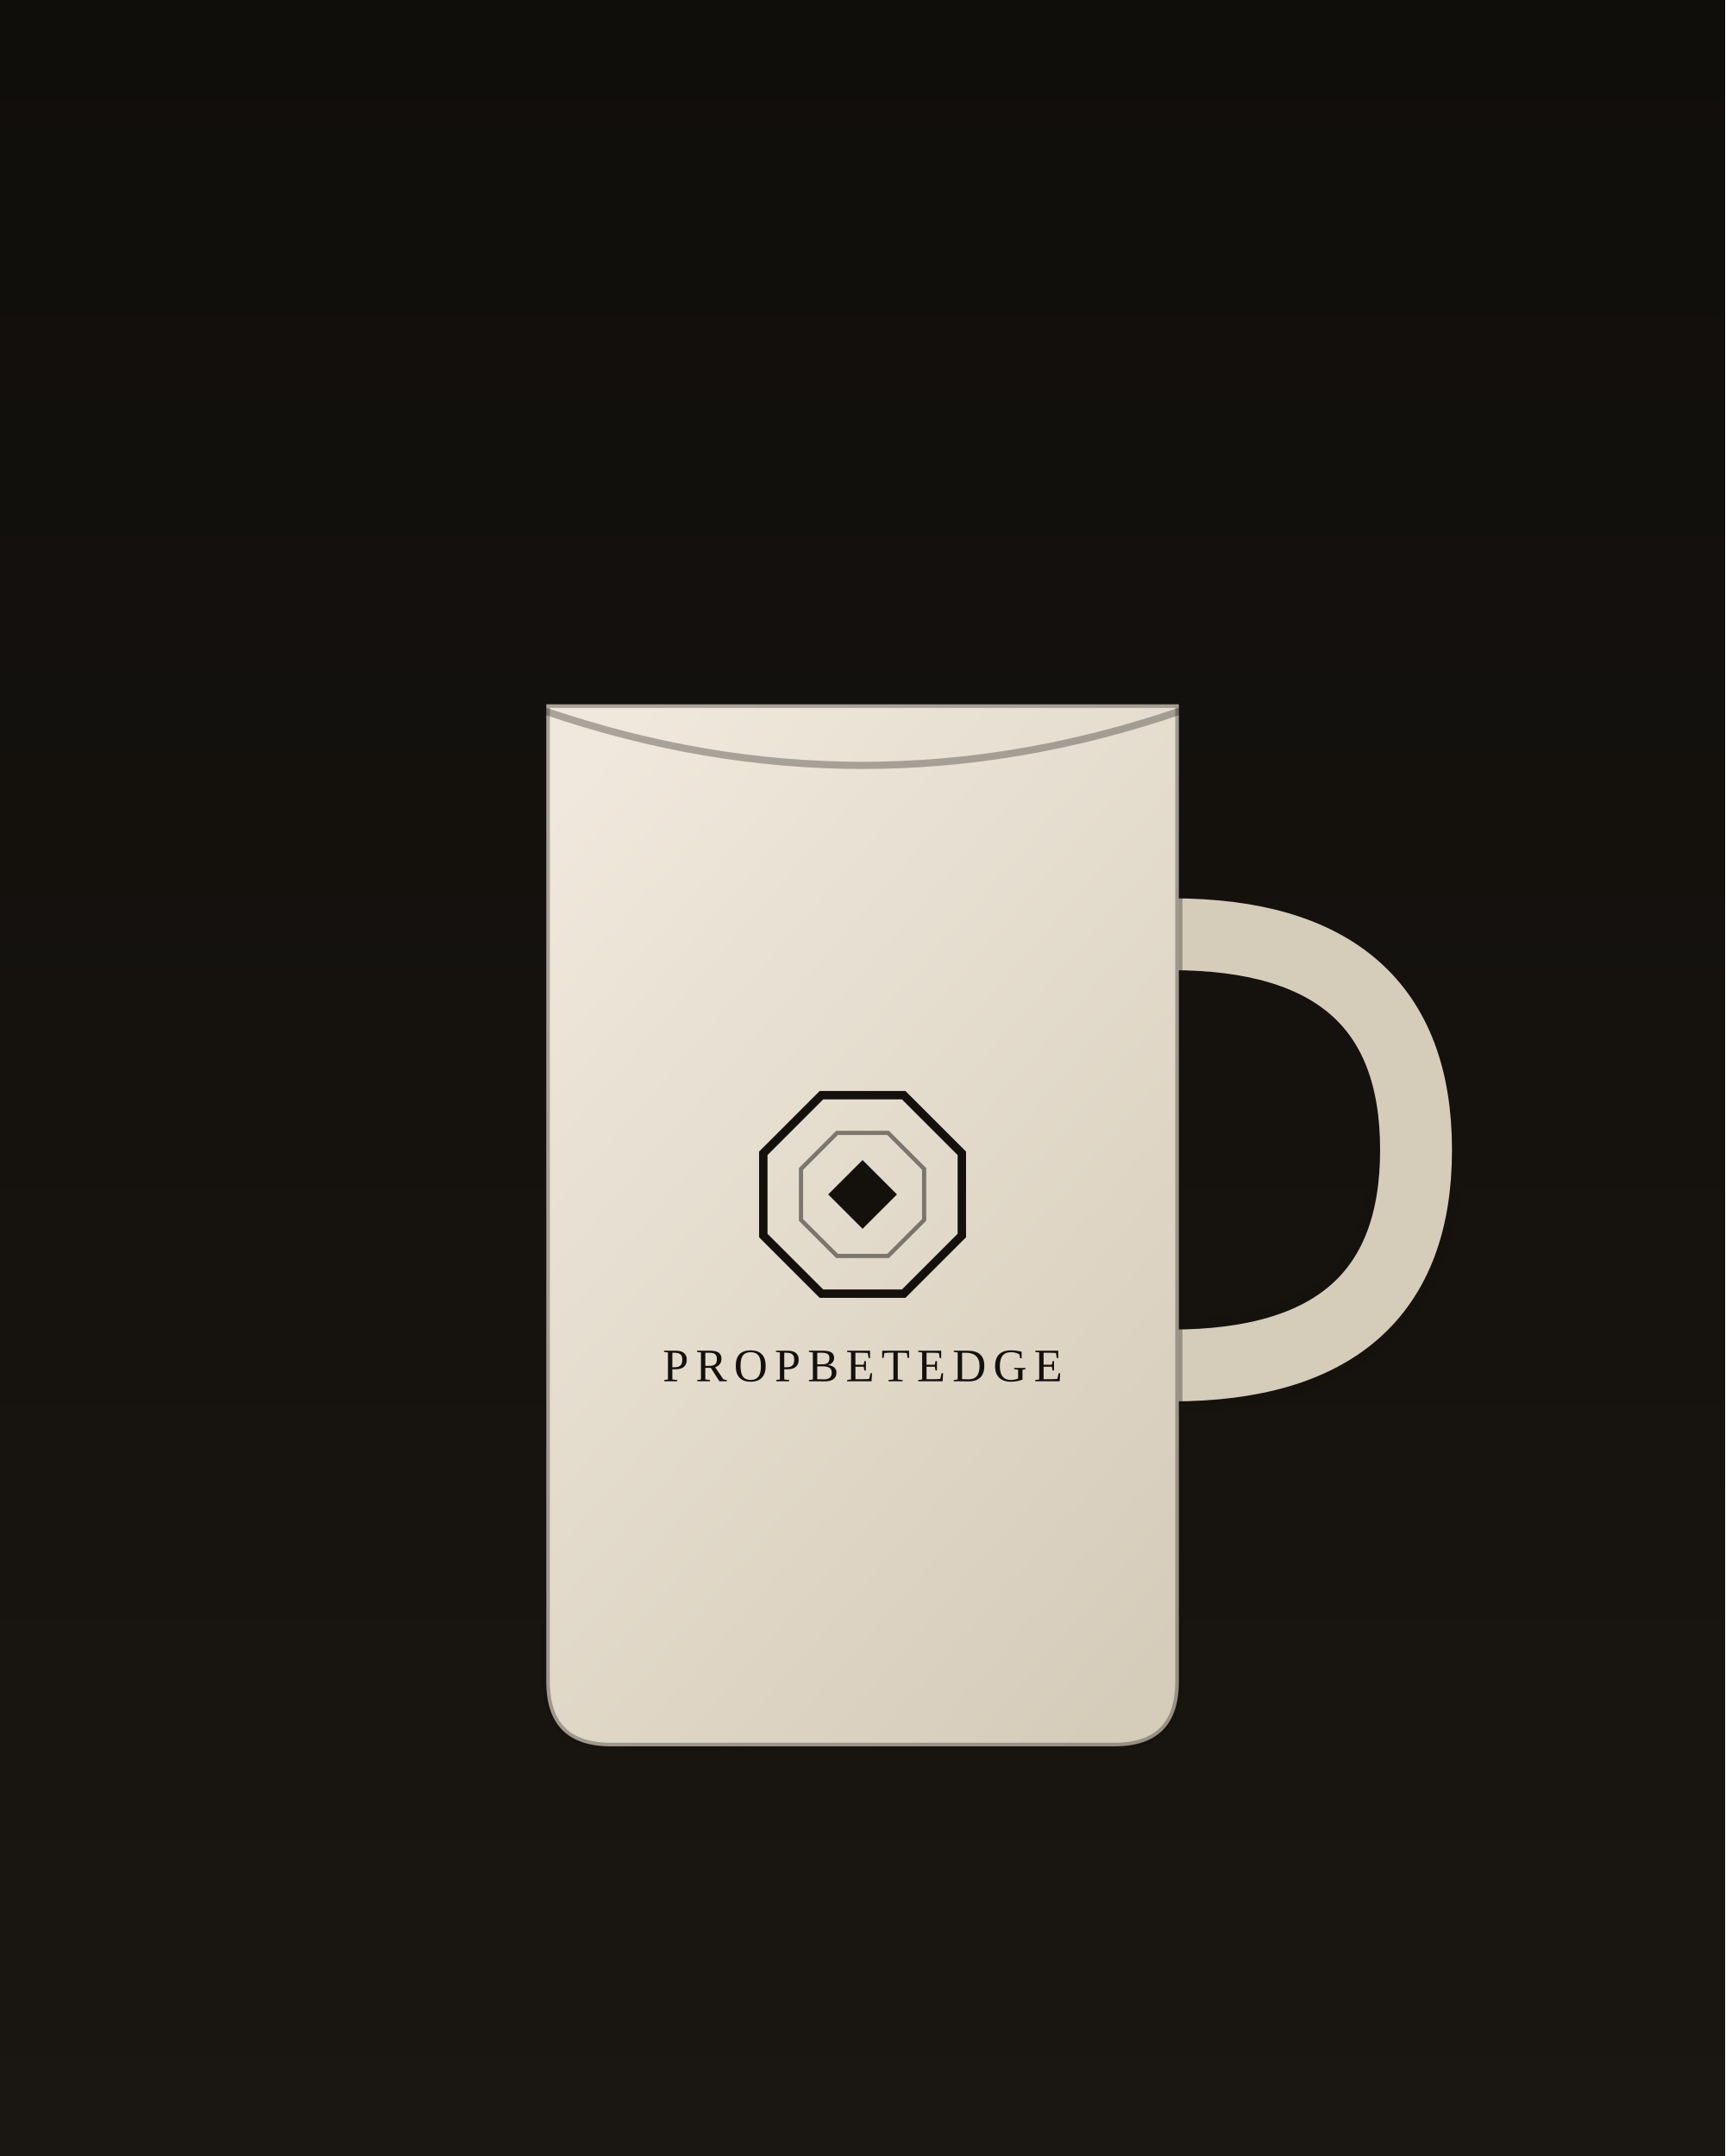
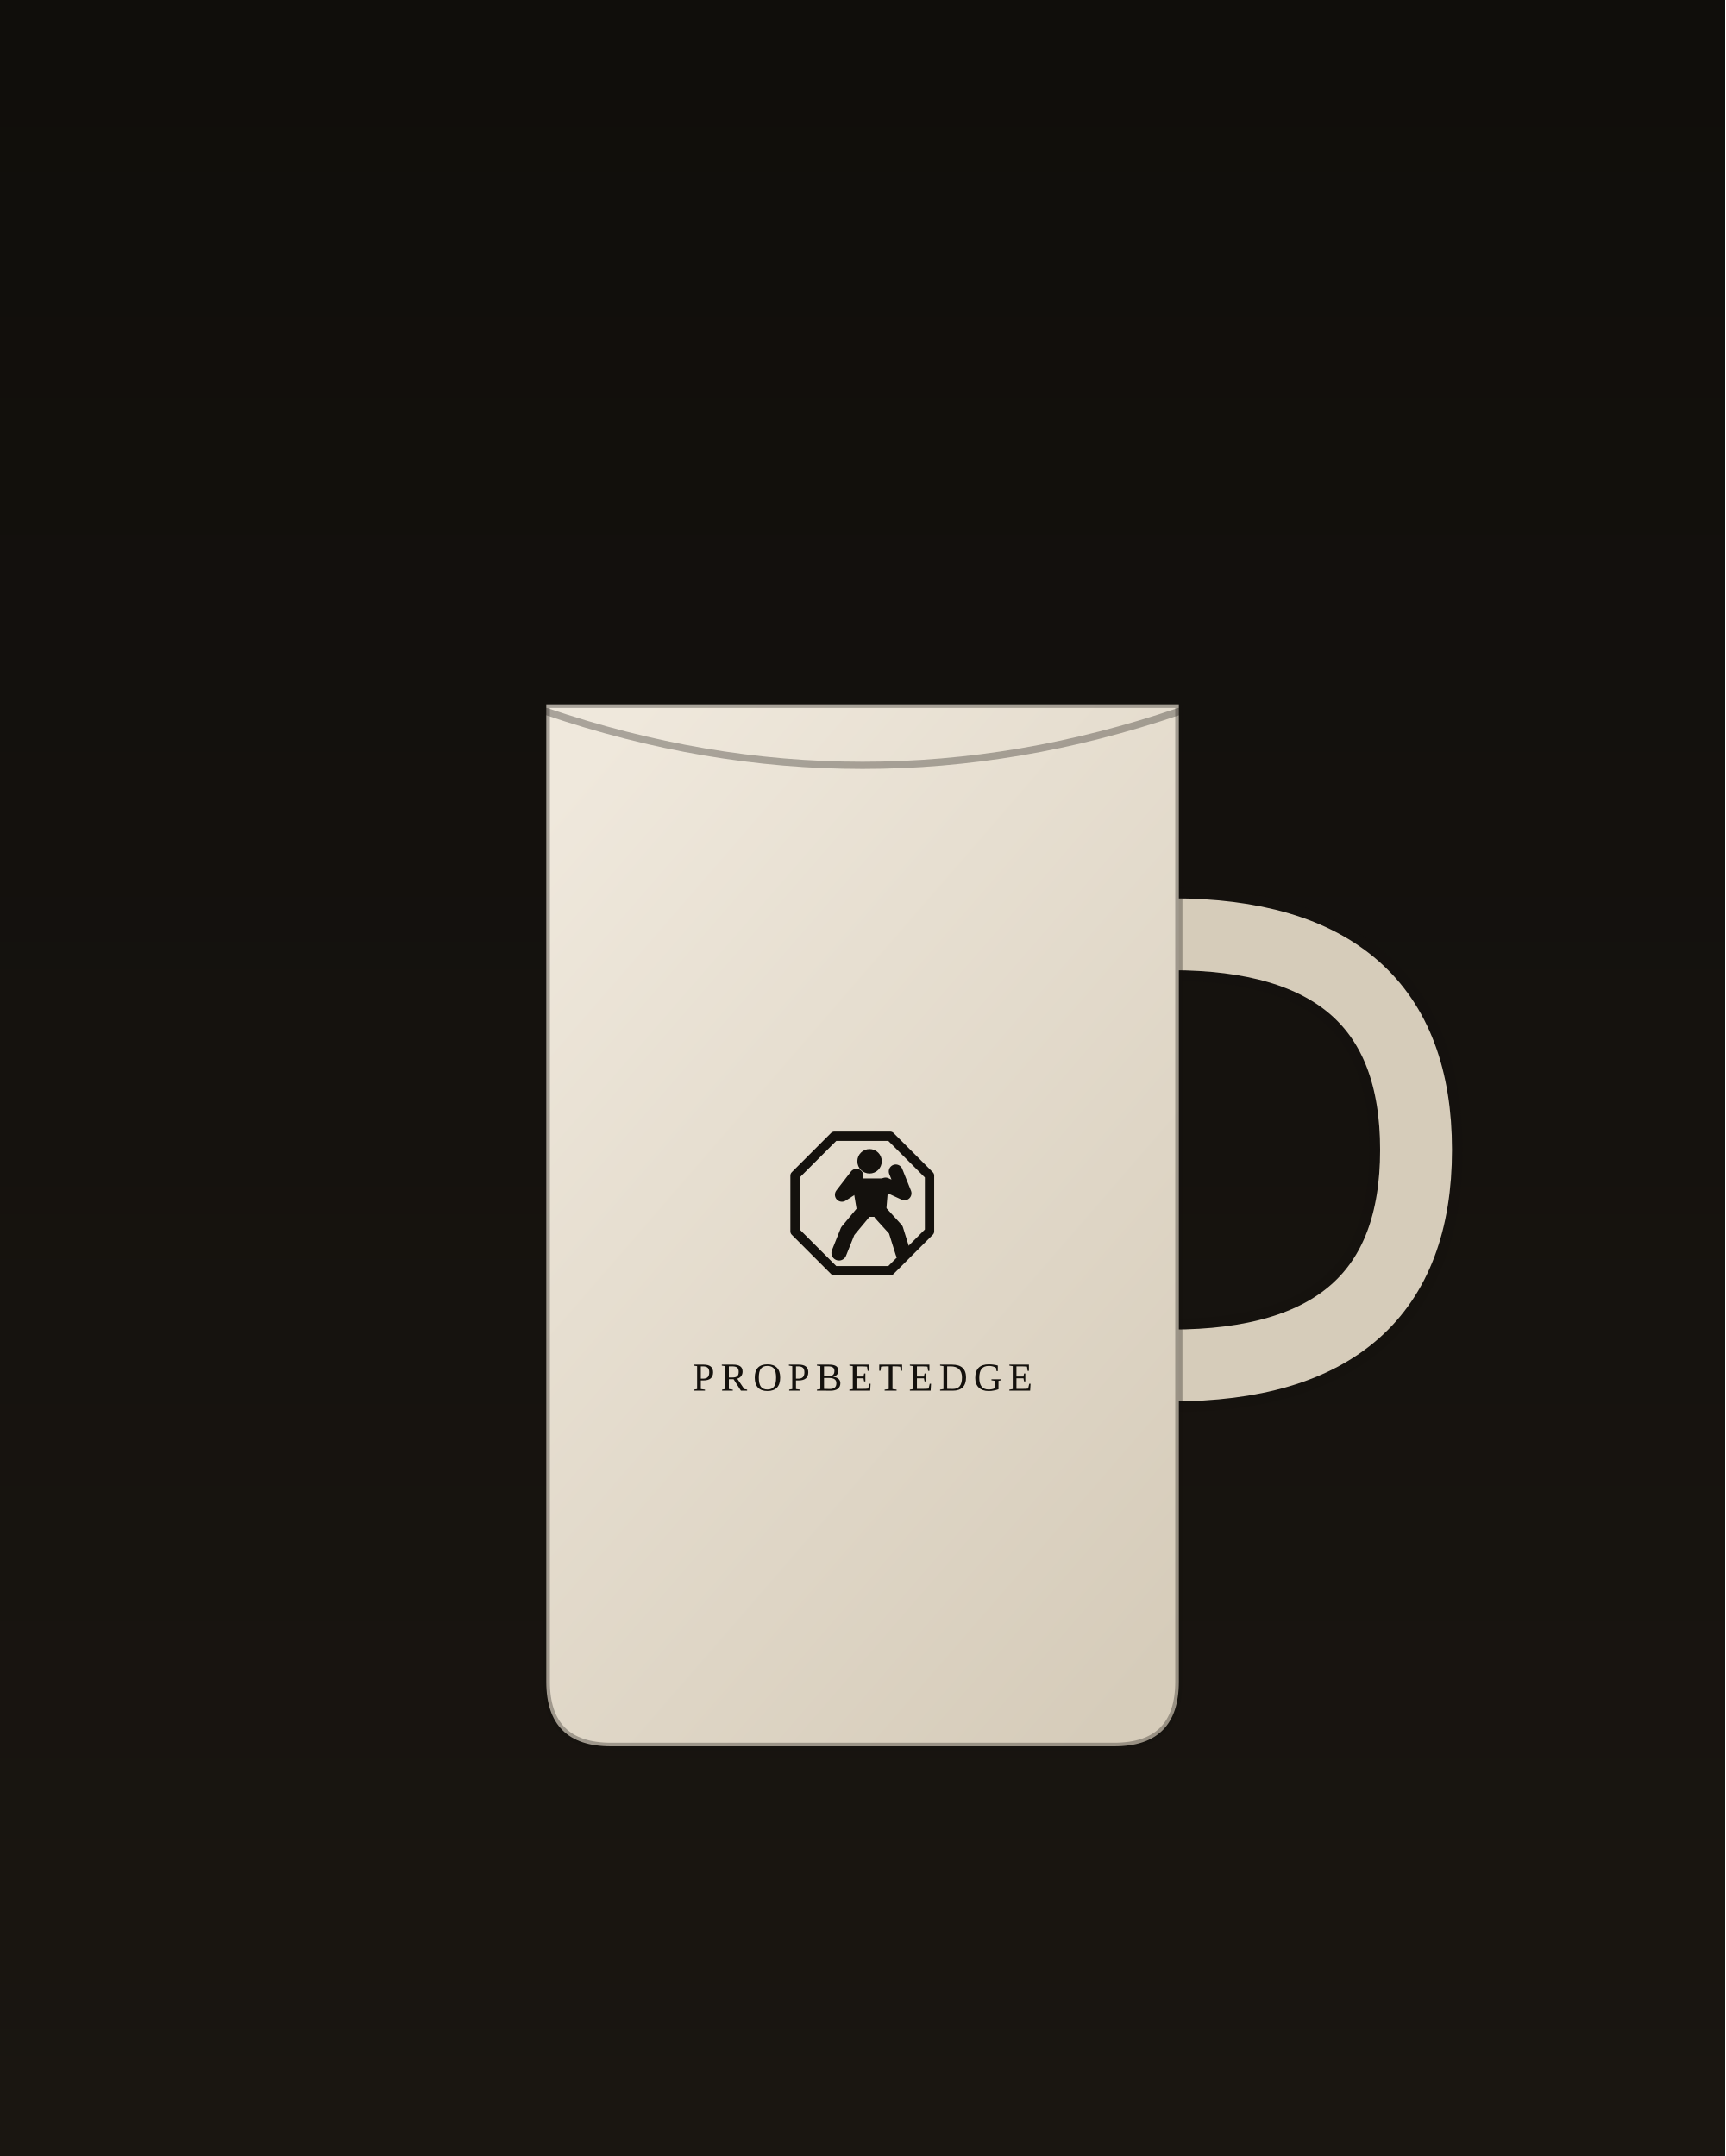
<svg xmlns="http://www.w3.org/2000/svg" viewBox="0 0 480 600" width="480" height="600" role="img" aria-label="PropBetEdge Mug — design preview, not a photograph">
  <defs>
    <linearGradient id="ground-mug-light" x1="0" y1="0" x2="0" y2="1">
      <stop offset="0%" stop-color="#100e0b" />
      <stop offset="100%" stop-color="#1a1611" />
    </linearGradient>
    <linearGradient id="cloth-mug-light" x1="0.15" y1="0" x2="0.85" y2="1">
      <stop offset="0%" stop-color="#efe8dc" />
      <stop offset="100%" stop-color="#d6ccba" />
    </linearGradient>
  </defs>
  <rect width="480" height="600" fill="url(#ground-mug-light)" />
  <path d="M326,260 Q394,260 394,320 Q394,380 326,380" fill="none" stroke="rgba(20,17,13,.32)" stroke-width="26" stroke-linecap="round" />
  <path d="M326,260 Q394,260 394,320 Q394,380 326,380" fill="none" stroke="#d6ccba" stroke-width="20" stroke-linecap="round" />
  <path d="M152,196 L328,196 L328,468 Q328,486 310,486 L170,486 Q152,486 152,468 Z" fill="url(#cloth-mug-light)" stroke="rgba(20,17,13,.32)" stroke-width="2" stroke-linejoin="round" />
  <path d="M152,198 Q240,228 328,198" fill="none" stroke="rgba(20,17,13,.32)" stroke-width="2" stroke-linecap="round" stroke-linejoin="round" />
  <g transform="translate(240,348)">
-     <g transform="translate(0,-15.6)">
-       <polygon points="27.62,11.44 11.44,27.62 -11.44,27.62 -27.62,11.44 -27.62,-11.44 -11.44,-27.62 11.44,-27.62 27.62,-11.44" fill="none" stroke="#14110d" stroke-width="2.34" />
-       <polygon points="17.13,7.09 7.09,17.13 -7.09,17.13 -17.13,7.09 -17.13,-7.09 -7.09,-17.13 7.09,-17.13 17.13,-7.09" fill="none" stroke="#14110d" stroke-width="1.17" opacity=".5" />
-       <path d="M-9.57,0 L0,-9.57 L9.57,0 L0,9.57 Z" fill="#14110d" />
+     <g transform="translate(-26,-39) scale(0.81)">
+       <polygon points="55.1,22.4 55.1,41.6 41.6,55.1 22.4,55.1 8.9,41.6 8.9,22.4 22.4,8.9 41.6,8.9" fill="none" stroke="#14110d" stroke-width="3.2" stroke-linejoin="round" />
+       <g fill="#14110d" stroke="#14110d" stroke-linecap="round" stroke-linejoin="round">
+         <circle cx="34.5" cy="17.5" r="4.2" stroke="none" />
+         <path d="M29 24 L40.5 24 L39.5 36 L31 36 Z" stroke-width="1.2" />
+         <path d="M30.5 25.5 L25 29 L30 22.5" fill="none" stroke-width="4.8" />
+         <path d="M40 25.5 L46.5 28.5 L43.5 21" fill="none" stroke-width="4.8" />
+         <path d="M32 35.5 L27 41.5 L24 49" fill="none" stroke-width="5.2" />
+         <path d="M38.5 35.5 L43.5 41 L46 49" fill="none" stroke-width="5.2" />
+       </g>
    </g>
-     <text x="0" y="36.4" text-anchor="middle" font-family="Georgia,'Times New Roman','Iowan Old Style',serif" font-size="13" letter-spacing="1.95" fill="#14110d" opacity="1">PROPBETEDGE</text>
+     <text x="0" y="39" text-anchor="middle" font-family="Georgia,'Times New Roman','Iowan Old Style',serif" font-size="11.05" letter-spacing="1.66" fill="#14110d" opacity="1">PROPBETEDGE</text>
  </g>
</svg>
